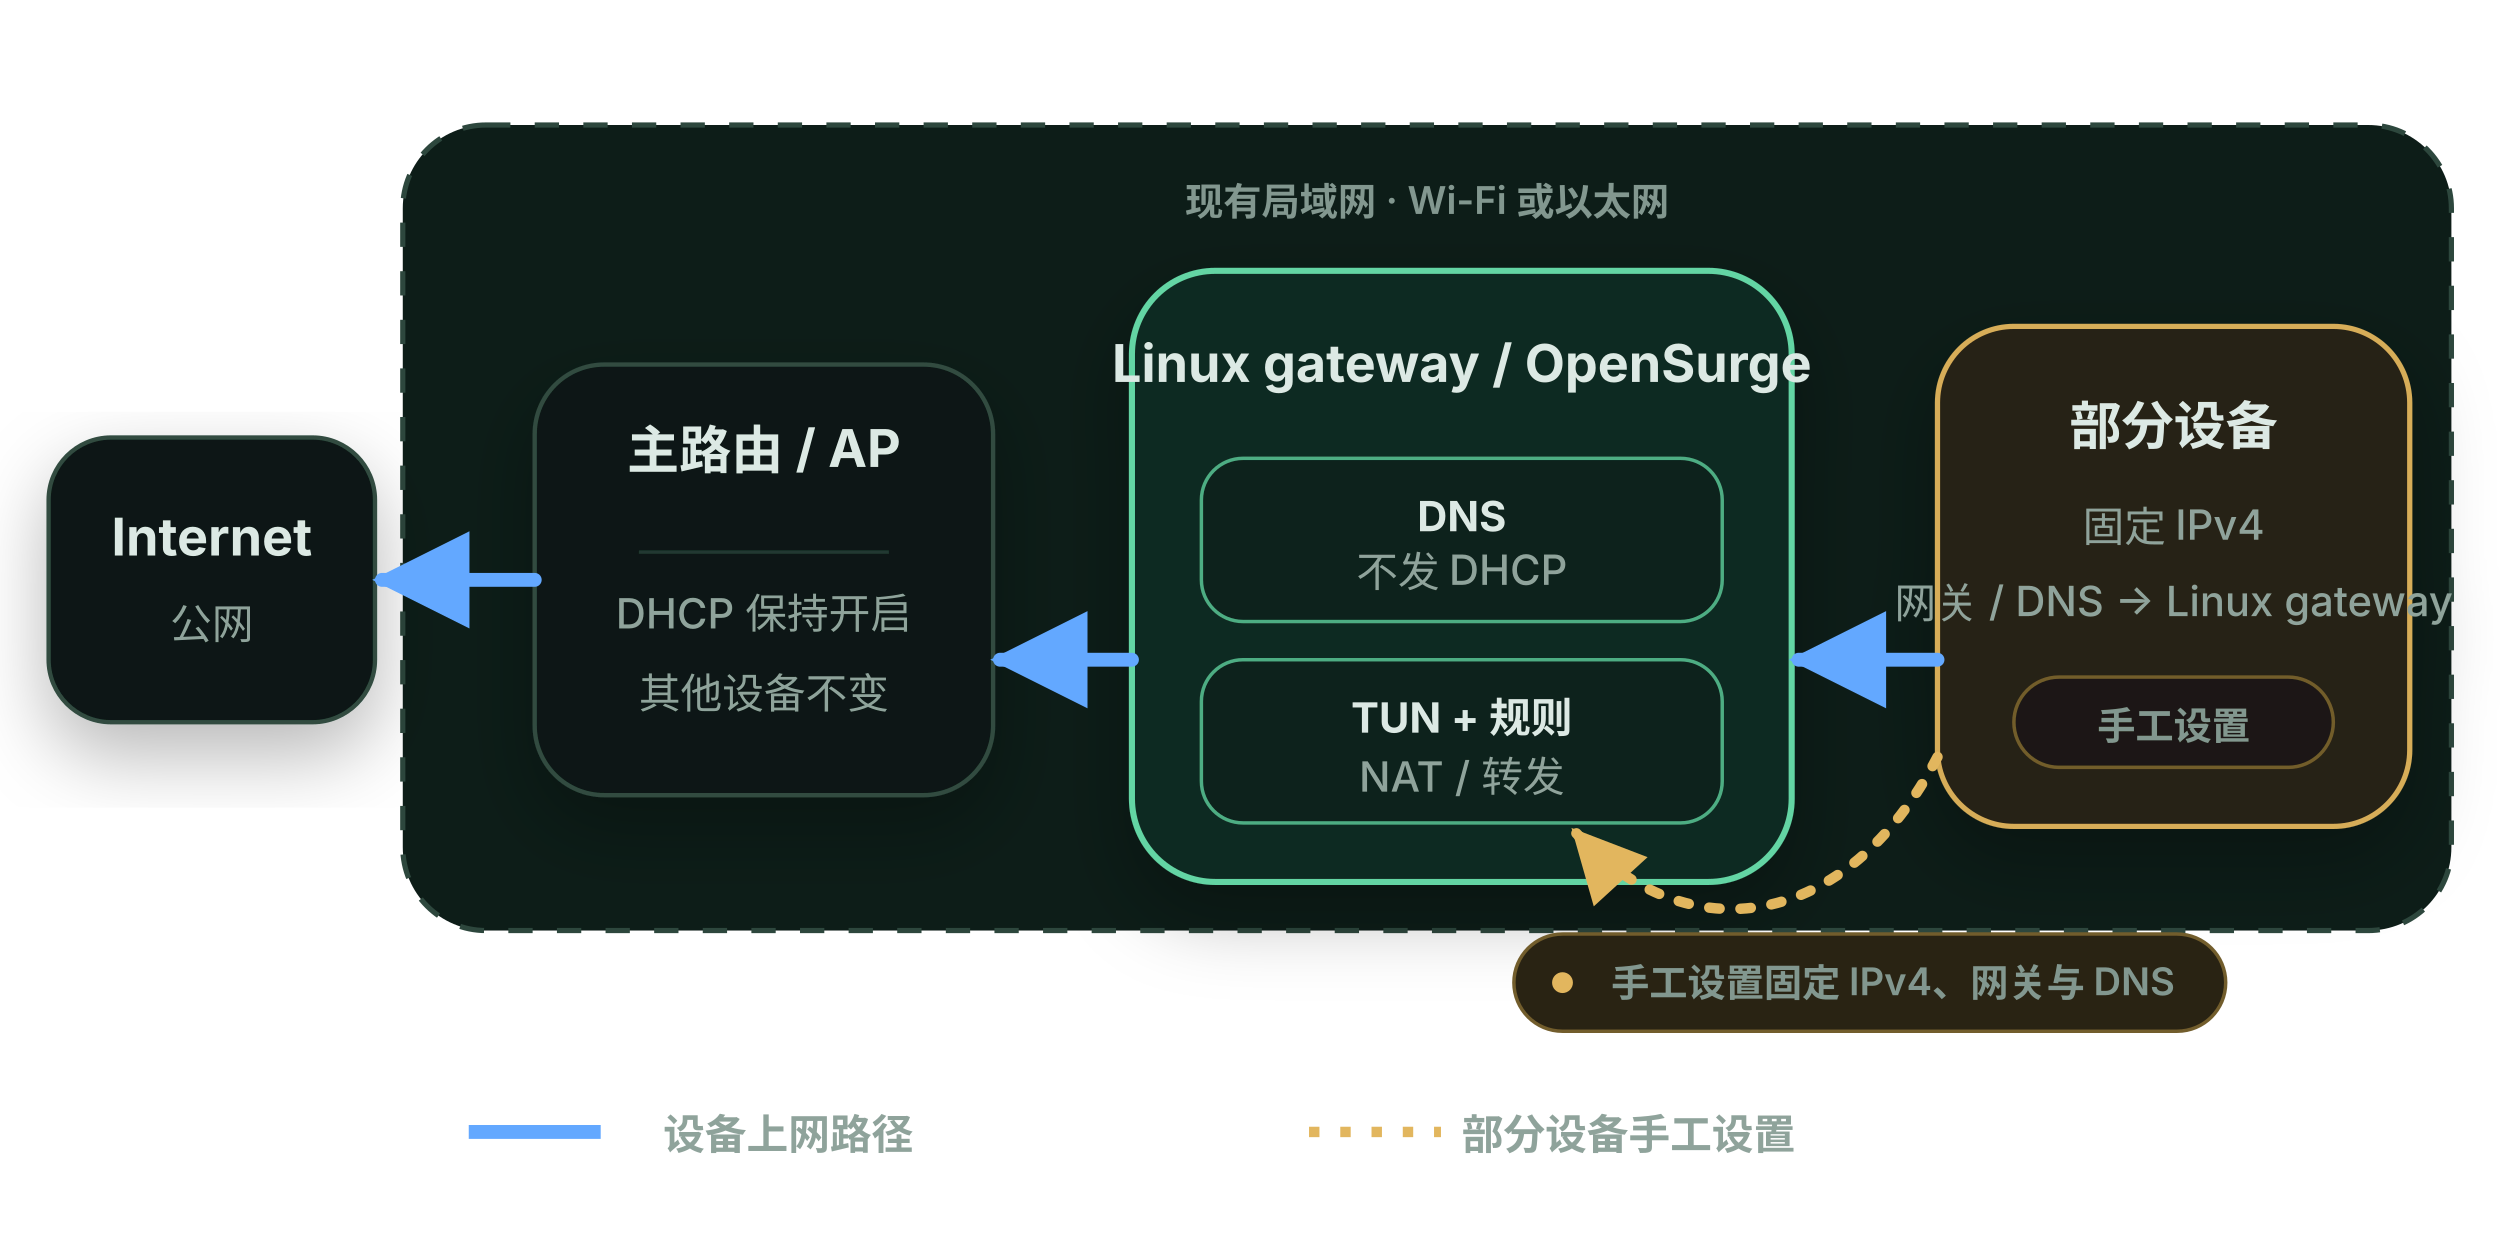
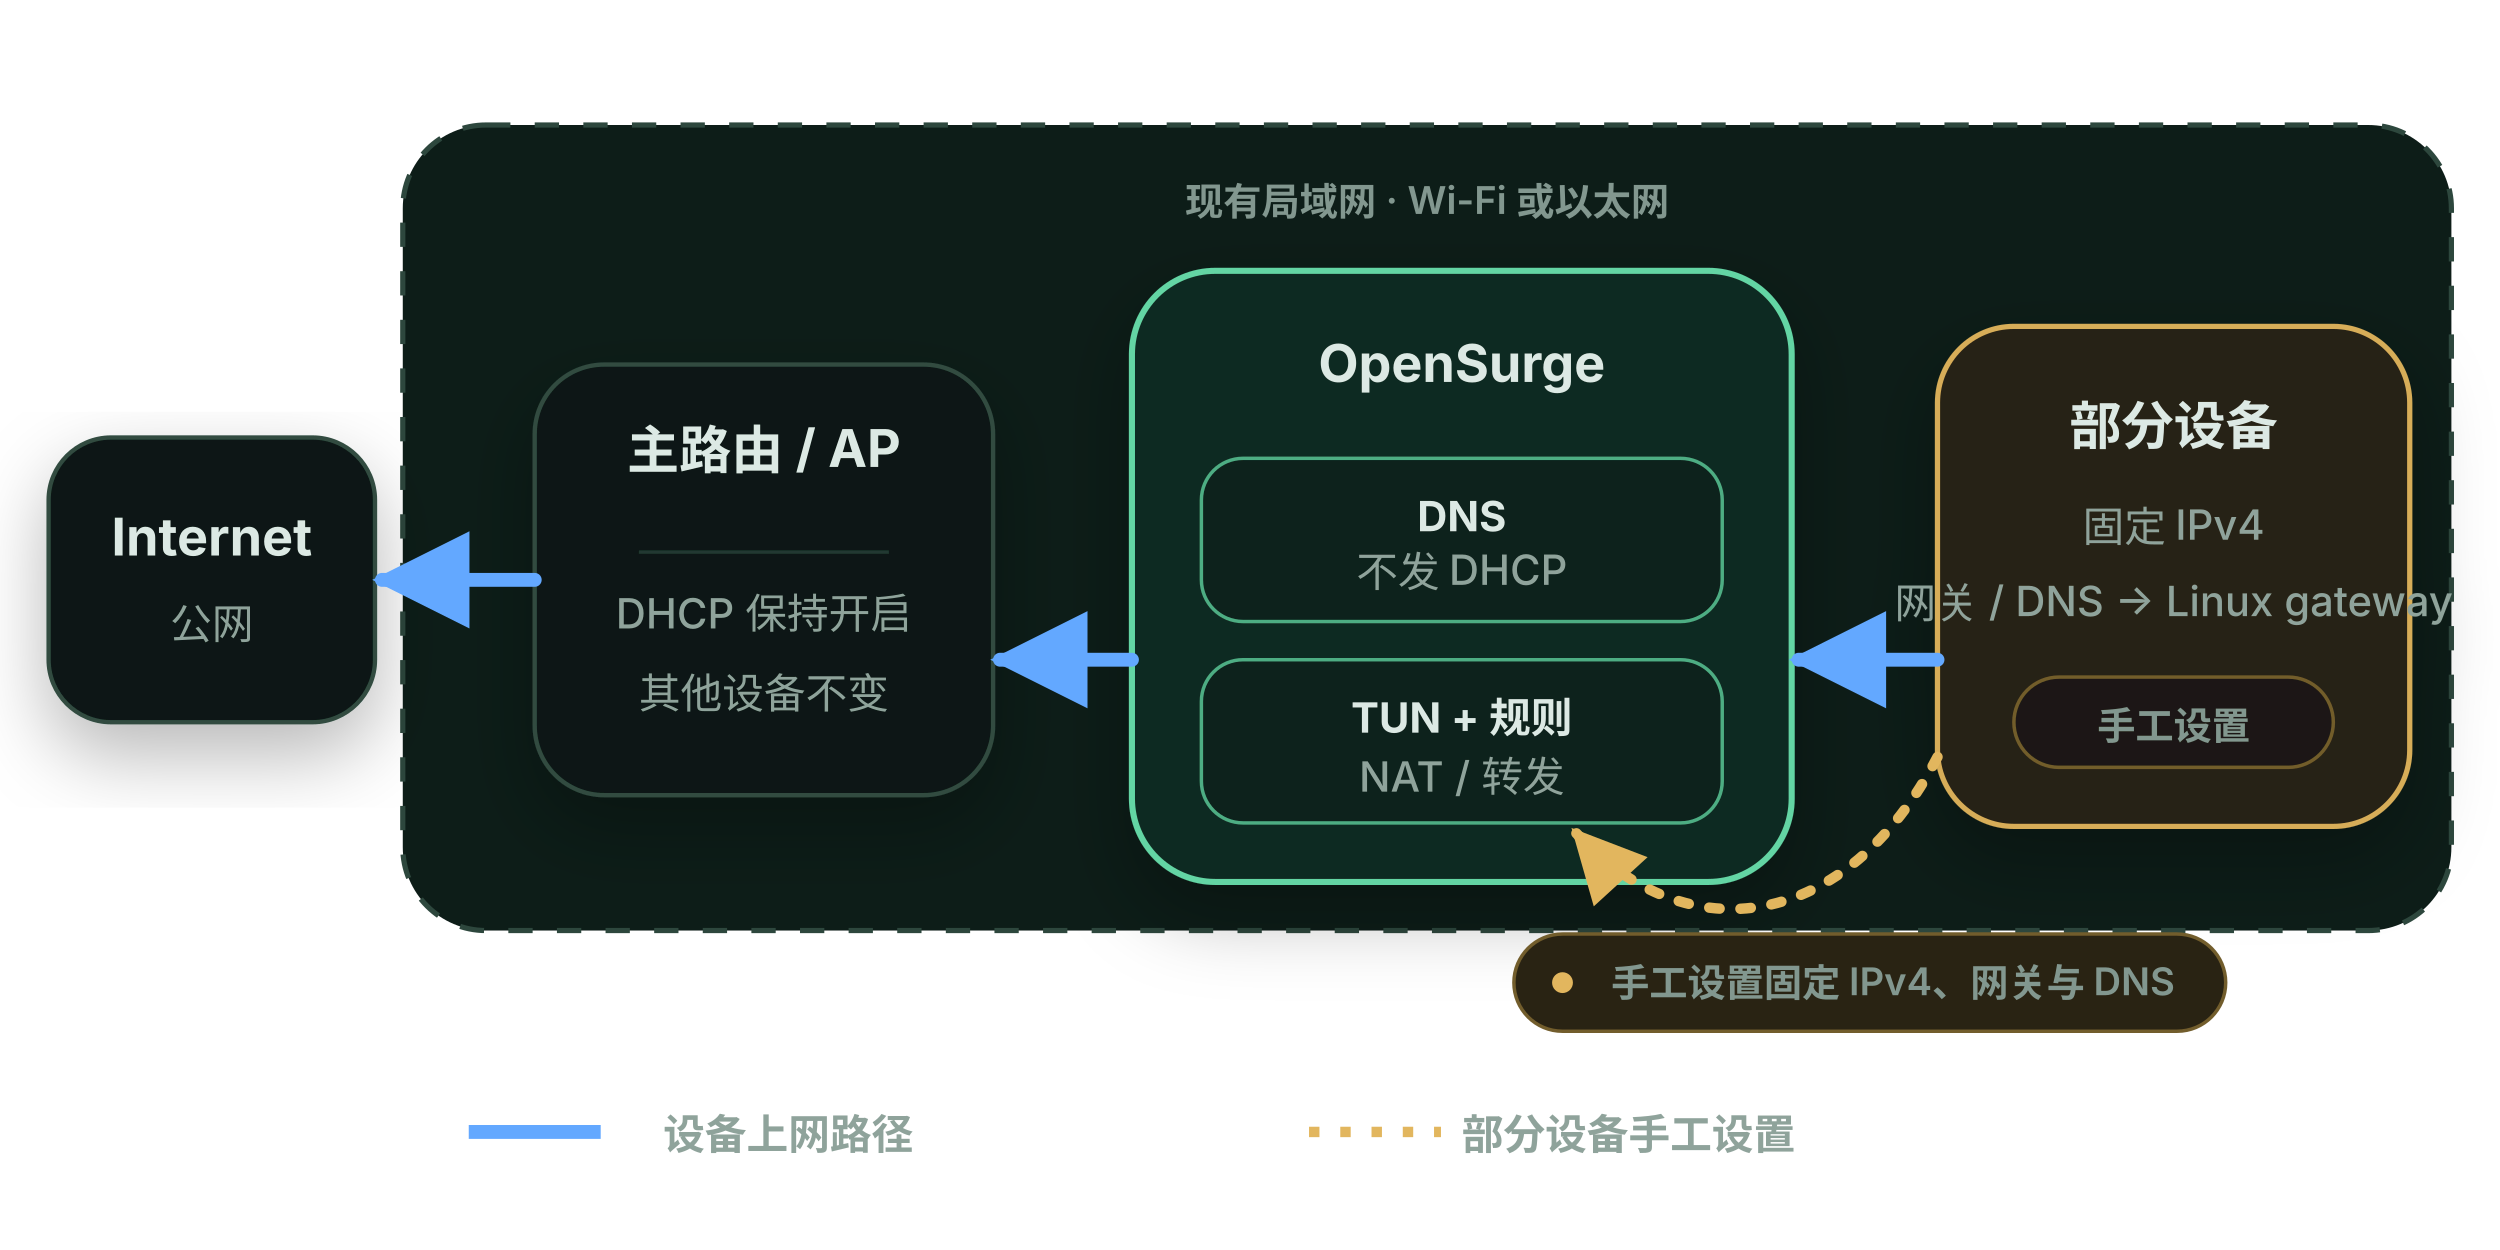
<svg xmlns="http://www.w3.org/2000/svg" viewBox="0 0 720 360">
  <defs>
    <filter id="shadow" x="-20%" y="-20%" width="140%" height="150%">
      <feDropShadow dx="0" dy="9" stdDeviation="11" flood-color="#000" flood-opacity=".28" />
    </filter>
    <marker id="traffic" viewBox="0 0 10 10" refX="9" refY="5" markerWidth="7" markerHeight="7" orient="auto">
      <path d="M0 0 10 5 0 10Z" fill="#63a8ff" />
    </marker>
    <marker id="manual" viewBox="0 0 10 10" refX="9" refY="5" markerWidth="7" markerHeight="7" orient="auto">
      <path d="M0 0 10 5 0 10Z" fill="#e2b65e" />
    </marker>
    <style>
      text{font-family:-apple-system,BlinkMacSystemFont,"Segoe UI","PingFang SC",sans-serif;text-anchor:middle;fill:#dce9e4}
      .title{font-size:15px;font-weight:700}.small{font-size:12px;font-weight:500;fill:#8fa39b}.micro{font-size:11px;font-weight:600;fill:#82978f}.module{font-size:12px;font-weight:650}.legend{font-size:12px;font-weight:600;fill:#8fa39b}
    </style>
  </defs>
  <rect x="116" y="36" width="590" height="232" rx="24" fill="#0d1d18" stroke="#2d473d" stroke-width="1.5" stroke-dasharray="7 7" />
  <text class="micro" x="411" y="62">现有局域网 · Wi-Fi 或以太网</text>
  <g filter="url(#shadow)">
    <rect x="14" y="126" width="94" height="82" rx="18" fill="#0a1713" stroke="#304b40" stroke-width="1.25" />
    <text class="title" x="61" y="160">Internet</text>
    <text class="small" x="61" y="184">公网</text>
  </g>
  <g filter="url(#shadow)">
    <rect x="154" y="105" width="132" height="124" rx="20" fill="#0a1713" stroke="#304b40" stroke-width="1.25" />
    <text class="title" x="220" y="135">主路由 / AP</text>
    <path d="M184 159h72" stroke="#223930" />
    <text class="small" x="220" y="181">DHCP 保持开启</text>
    <text class="small" x="220" y="204">其他设备不变</text>
  </g>
  <g filter="url(#shadow)">
    <rect x="326" y="78" width="190" height="176" rx="24" fill="#102a21" stroke="#63d5a4" stroke-width="1.75" />
-     <text class="title" x="421" y="110">Linux gateway / OpenSurge</text>
+     <text class="title" x="421" y="110">OpenSurge</text>
    <rect x="346" y="132" width="150" height="47" rx="12" fill="#0d201a" stroke="#4dad83" stroke-width="1" />
    <text class="module" x="421" y="153">DNS</text>
    <text class="small" x="421" y="169">不发 DHCP</text>
    <rect x="346" y="190" width="150" height="47" rx="12" fill="#0d201a" stroke="#4dad83" stroke-width="1" />
    <text class="module" x="421" y="211">TUN + 规则</text>
    <text class="small" x="421" y="228">NAT / 转发</text>
  </g>
  <g filter="url(#shadow)">
    <rect x="558" y="94" width="136" height="144" rx="22" fill="#282214" stroke="#d7ad58" stroke-width="1.5" />
    <text class="title" x="626" y="128">部分设备</text>
    <text class="small" x="626" y="156">固定 IPv4</text>
    <text class="small" x="626" y="178">网关 / DNS → Linux gateway</text>
    <rect x="580" y="195" width="92" height="26" rx="13" fill="#1c1912" stroke="#725d2c" />
    <text class="micro" x="626" y="213">手工设置</text>
  </g>
  <path d="M558 190H518" fill="none" stroke="#63a8ff" stroke-width="4" stroke-linecap="round" marker-end="url(#traffic)" />
  <path d="M326 190H288" fill="none" stroke="#63a8ff" stroke-width="4" stroke-linecap="round" marker-end="url(#traffic)" />
  <path d="M154 167H110" fill="none" stroke="#63a8ff" stroke-width="4" stroke-linecap="round" marker-end="url(#traffic)" />
  <path d="M558 218C532 268 486 275 454 240" fill="none" stroke="#e2b65e" stroke-width="3" stroke-dasharray="3 6" stroke-linecap="round" marker-end="url(#manual)" />
  <g>
    <rect x="436" y="269" width="205" height="28" rx="14" fill="#292313" stroke="#725d2c" />
    <circle cx="450" cy="283" r="3" fill="#e2b65e" />
    <text class="micro" x="464" y="287" style="text-anchor:start">手工设置固定 IPv4、网关与 DNS</text>
  </g>
  <g transform="translate(135 326)">
    <path d="M0 0h38" stroke="#63a8ff" stroke-width="4" />
    <text class="legend" x="92" y="5">设备上网路径</text>
  </g>
  <g transform="translate(377 326)">
    <path d="M0 0h38" stroke="#e2b65e" stroke-width="3" stroke-dasharray="3 6" />
    <text class="legend" x="92" y="5">部分设备手工设置</text>
  </g>
</svg>
